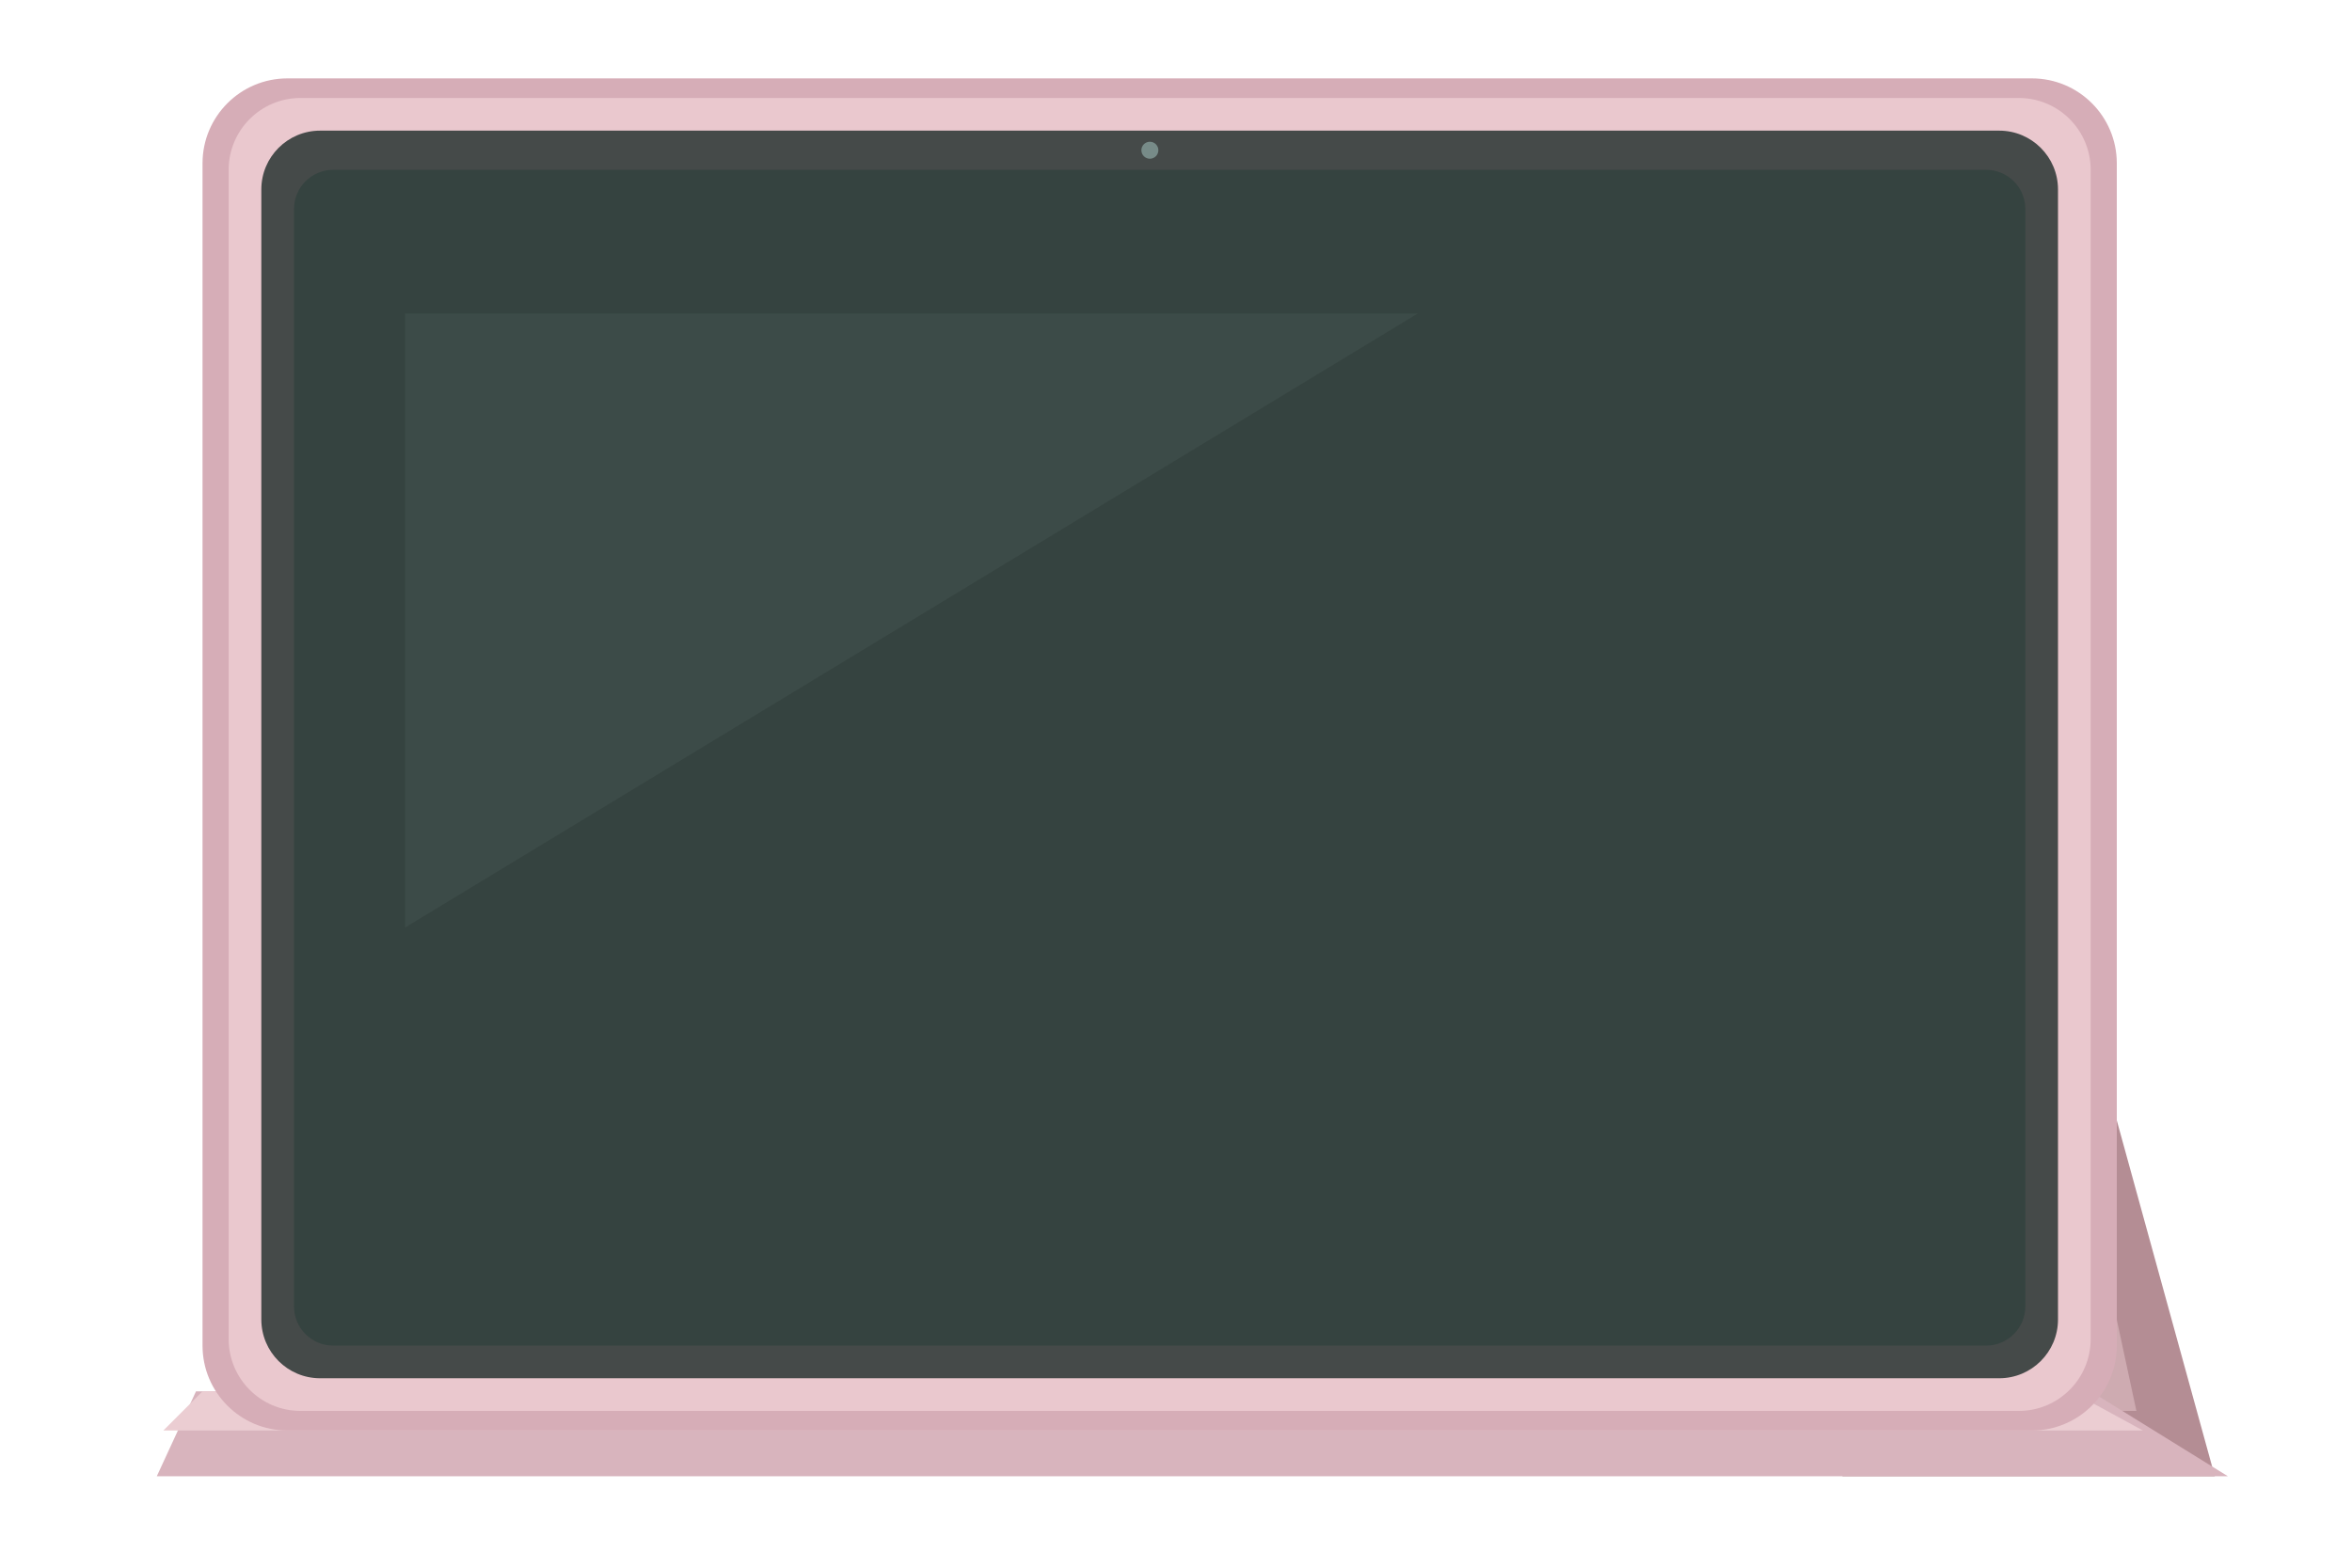
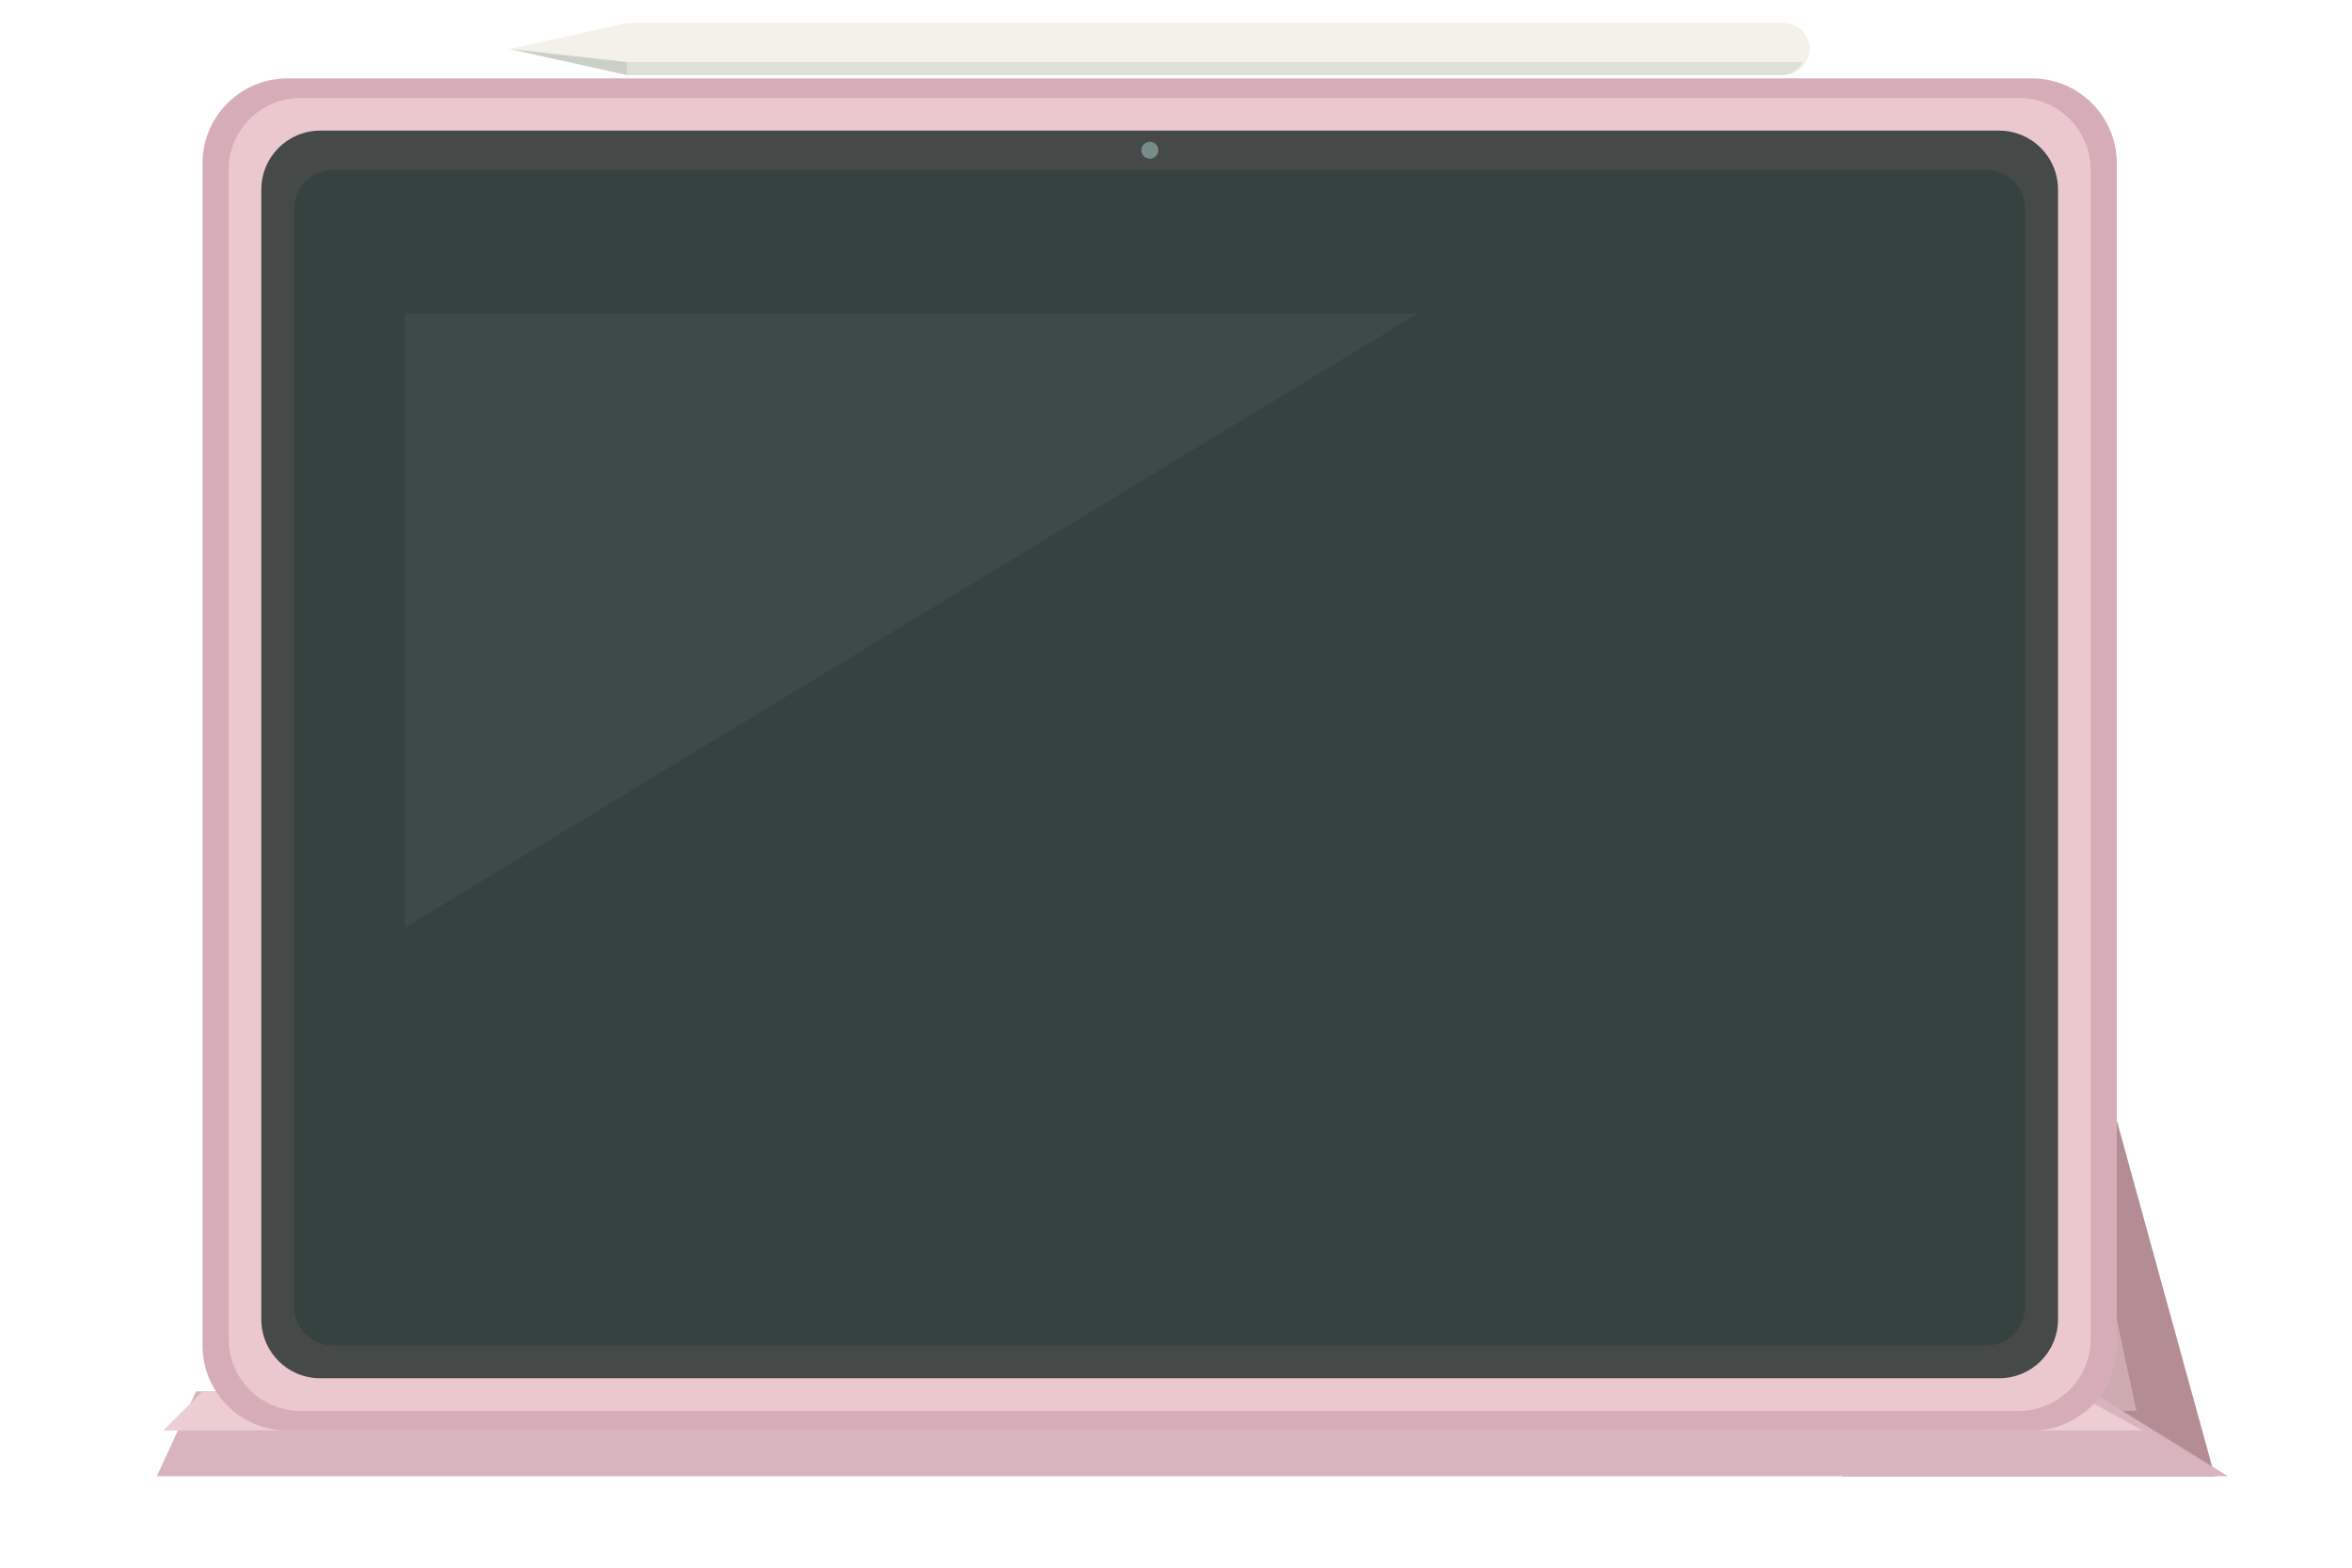
<svg xmlns="http://www.w3.org/2000/svg" viewBox="0 0 360 240">
  <path fill="#b48d94" d="m301 88 38 138h-57Z" />
  <path fill="#ceabb1" d="m304 109 23 107h-40Z" />
  <path fill="#d8b4bd" d="M30 213h290l21 13H24Z" />
  <path fill="#ebcdd2" d="M31 213h286l11 6H25Z" />
  <rect x="31" y="12" width="293" height="207" rx="13" fill="#d6adb7" />
  <rect x="35" y="15" width="285" height="201" rx="11" fill="#eac8ce" />
  <rect x="40" y="20" width="275" height="191" rx="9" fill="#454a49" />
  <rect x="45" y="26" width="265" height="180" rx="6" fill="#354340" />
  <circle cx="176" cy="23" r="1.3" fill="#778b88" />
  <path d="M62 48h155L62 142Z" fill="#7d9690" opacity=".10" />
+   <g id="magnetic-pencil">
+     <path d="M96 3.5H273a4 4 0 0 1 0 8H96L78 7.5Z" fill="#f4f2e8" />
+     <path d="m78 7.5 18 2v2Z" fill="#cbd0c6" />
+     <path d="M96 9.5h180a4 4 0 0 1-3 2H96Z" fill="#dce0d6" />
+   </g>
</svg>
